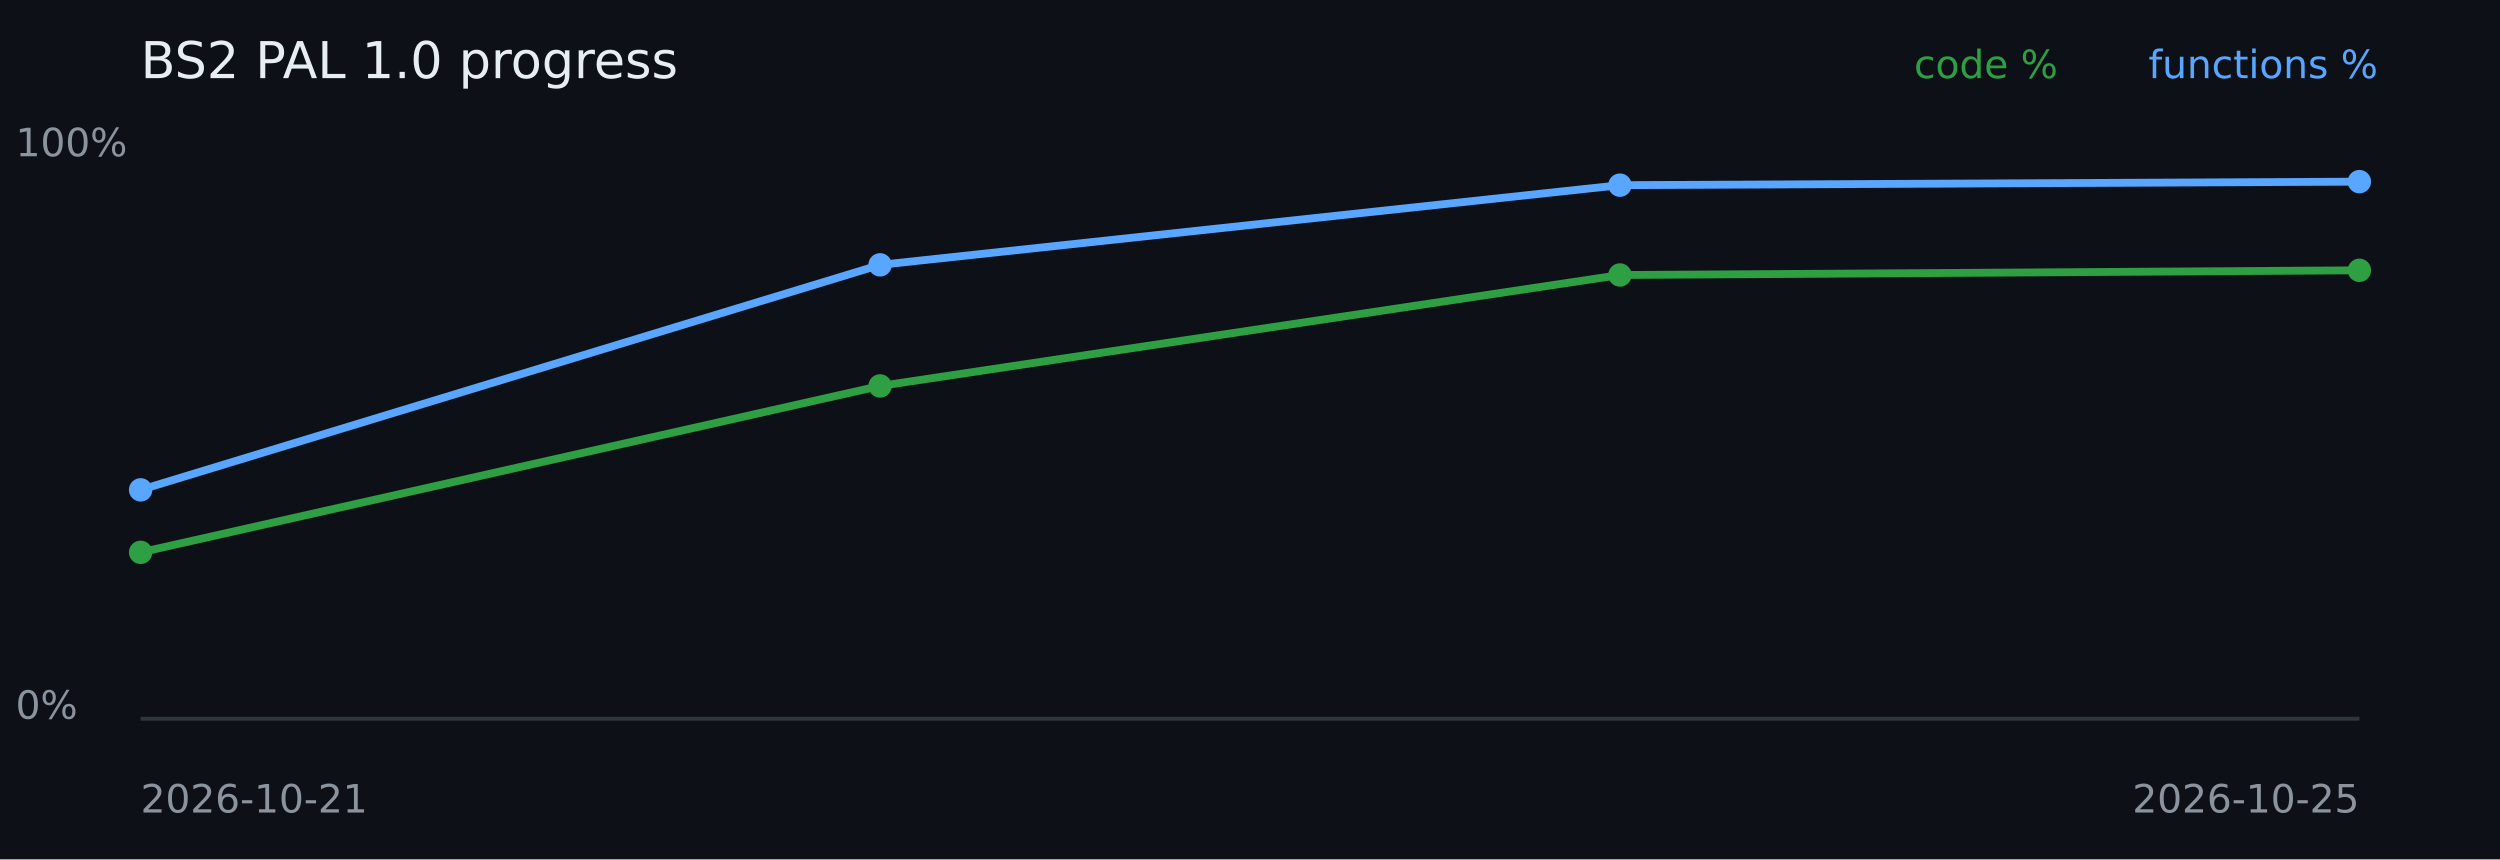
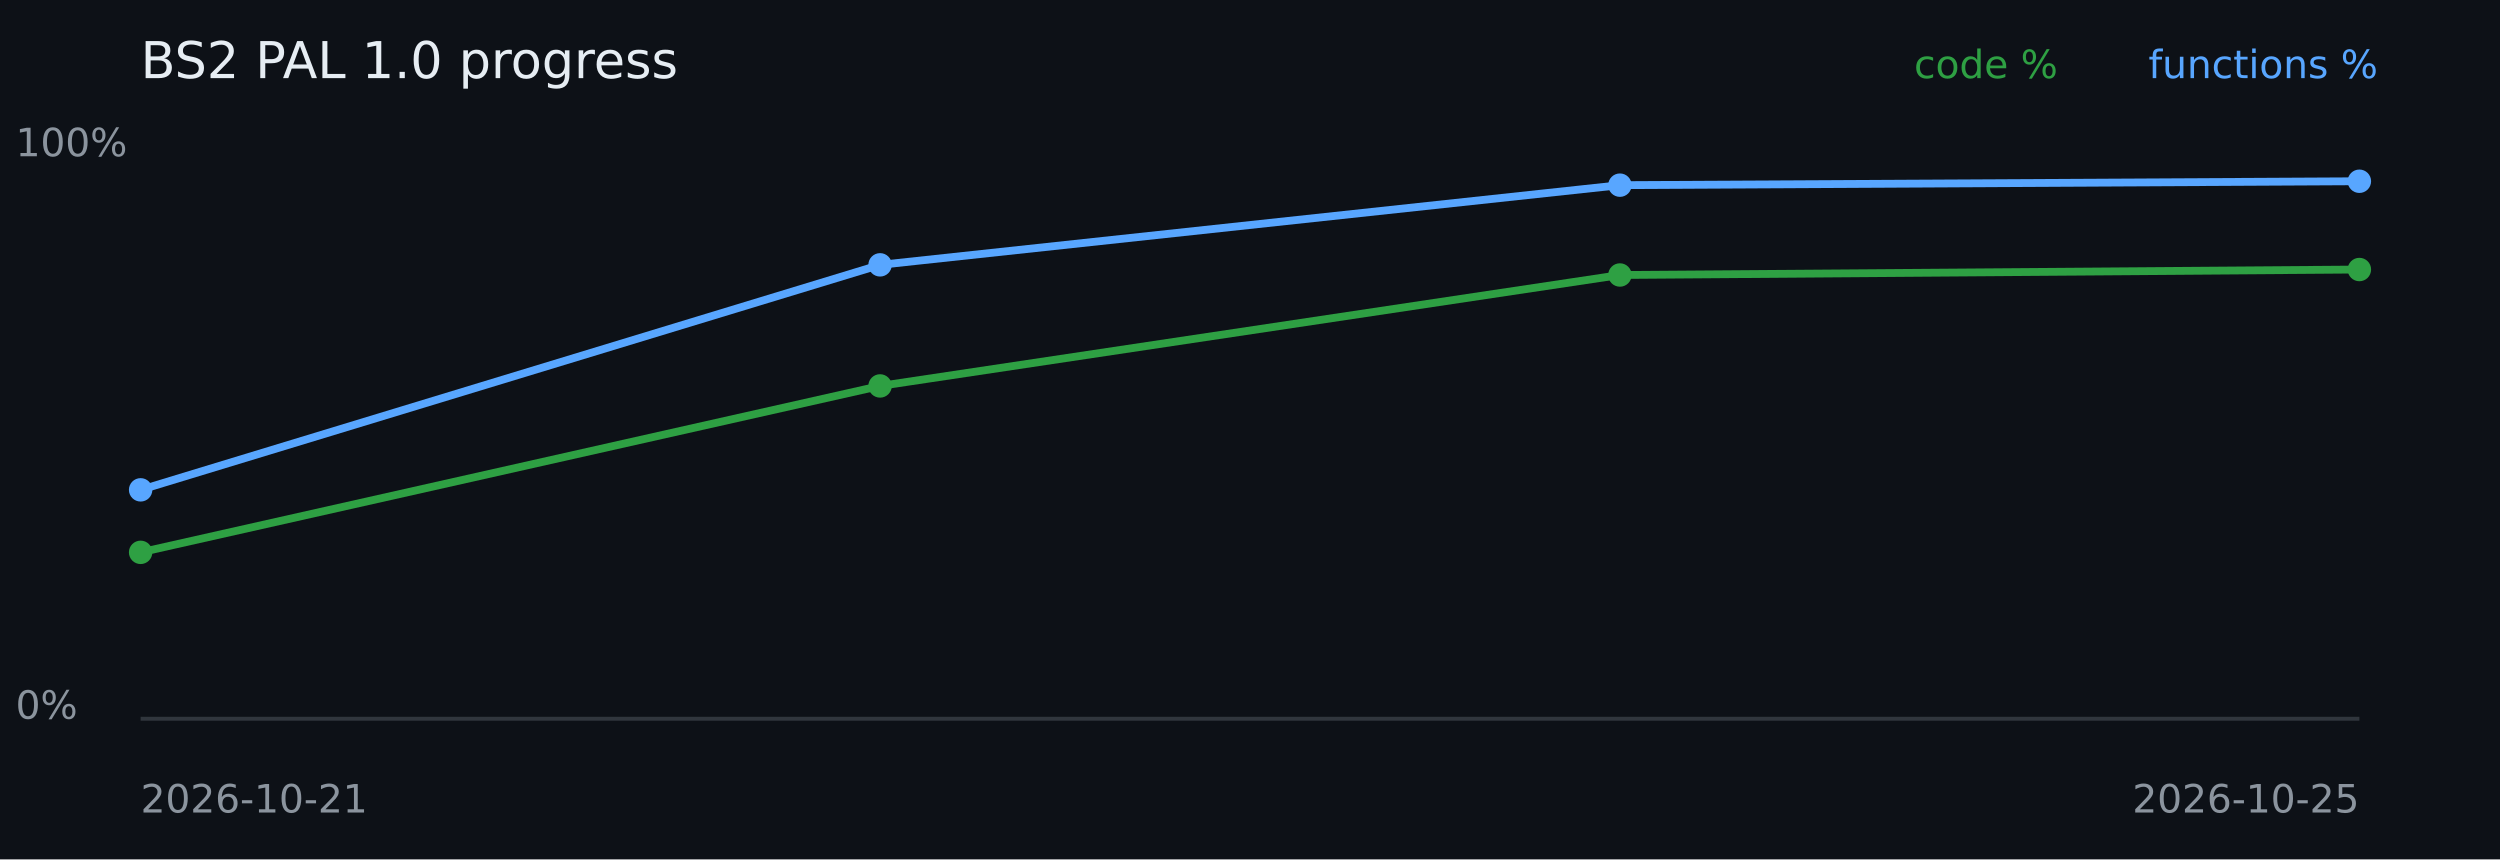
<svg xmlns="http://www.w3.org/2000/svg" width="640" height="220" font-family="Verdana,DejaVu Sans,sans-serif">
  <rect width="100%" height="100%" fill="#0d1117" />
  <text x="36" y="20" font-size="13" fill="#e6edf3">BS2 PAL 1.0 progress</text>
  <line x1="36" y1="184" x2="604" y2="184" stroke="#30363d" />
  <text x="4" y="40" font-size="10" fill="#8b949e">100%</text>
  <text x="4" y="184" font-size="10" fill="#8b949e">0%</text>
-   <polyline fill="none" stroke="#58a6ff" stroke-width="2" points="36.0,125.4 225.3,67.8 414.7,47.4 604.0,46.5" />
+   <polyline fill="none" stroke="#58a6ff" stroke-width="2" points="36.0,125.4 225.3,67.8 414.7,47.4 604.0,46.4" />
  <circle cx="36.0" cy="125.4" r="3" fill="#58a6ff" />
  <circle cx="225.3" cy="67.8" r="3" fill="#58a6ff" />
  <circle cx="414.7" cy="47.4" r="3" fill="#58a6ff" />
-   <circle cx="604.0" cy="46.5" r="3" fill="#58a6ff" />
-   <polyline fill="none" stroke="#2ea043" stroke-width="2" points="36.0,141.4 225.3,98.8 414.7,70.4 604.0,69.2" />
+   <circle cx="604.0" cy="46.4" r="3" fill="#58a6ff" />
+   <polyline fill="none" stroke="#2ea043" stroke-width="2" points="36.0,141.4 225.3,98.8 414.7,70.4 604.0,69.0" />
  <circle cx="36.0" cy="141.4" r="3" fill="#2ea043" />
  <circle cx="225.3" cy="98.8" r="3" fill="#2ea043" />
  <circle cx="414.7" cy="70.4" r="3" fill="#2ea043" />
-   <circle cx="604.0" cy="69.2" r="3" fill="#2ea043" />
+   <circle cx="604.0" cy="69.0" r="3" fill="#2ea043" />
  <text x="490" y="20" font-size="10" fill="#2ea043">code %</text>
  <text x="550" y="20" font-size="10" fill="#58a6ff">functions %</text>
  <text x="36" y="208" font-size="10" fill="#8b949e">2026-10-21</text>
  <text x="604" y="208" font-size="10" fill="#8b949e" text-anchor="end">2026-10-25</text>
</svg>
